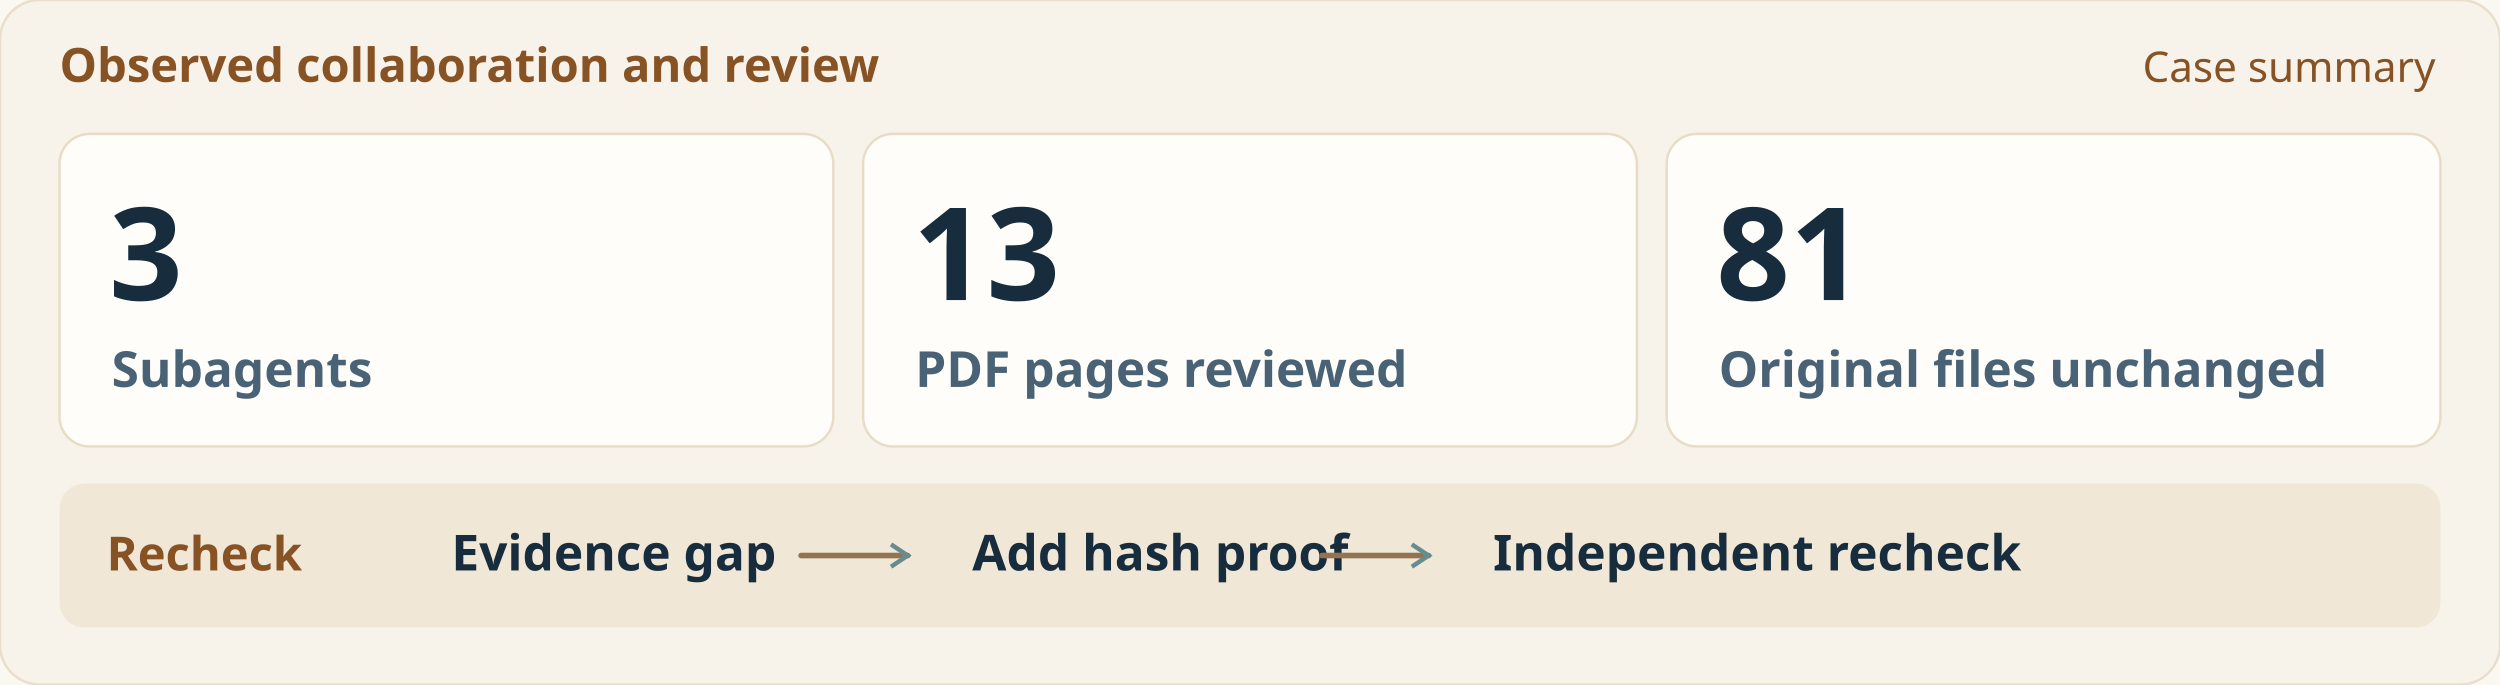
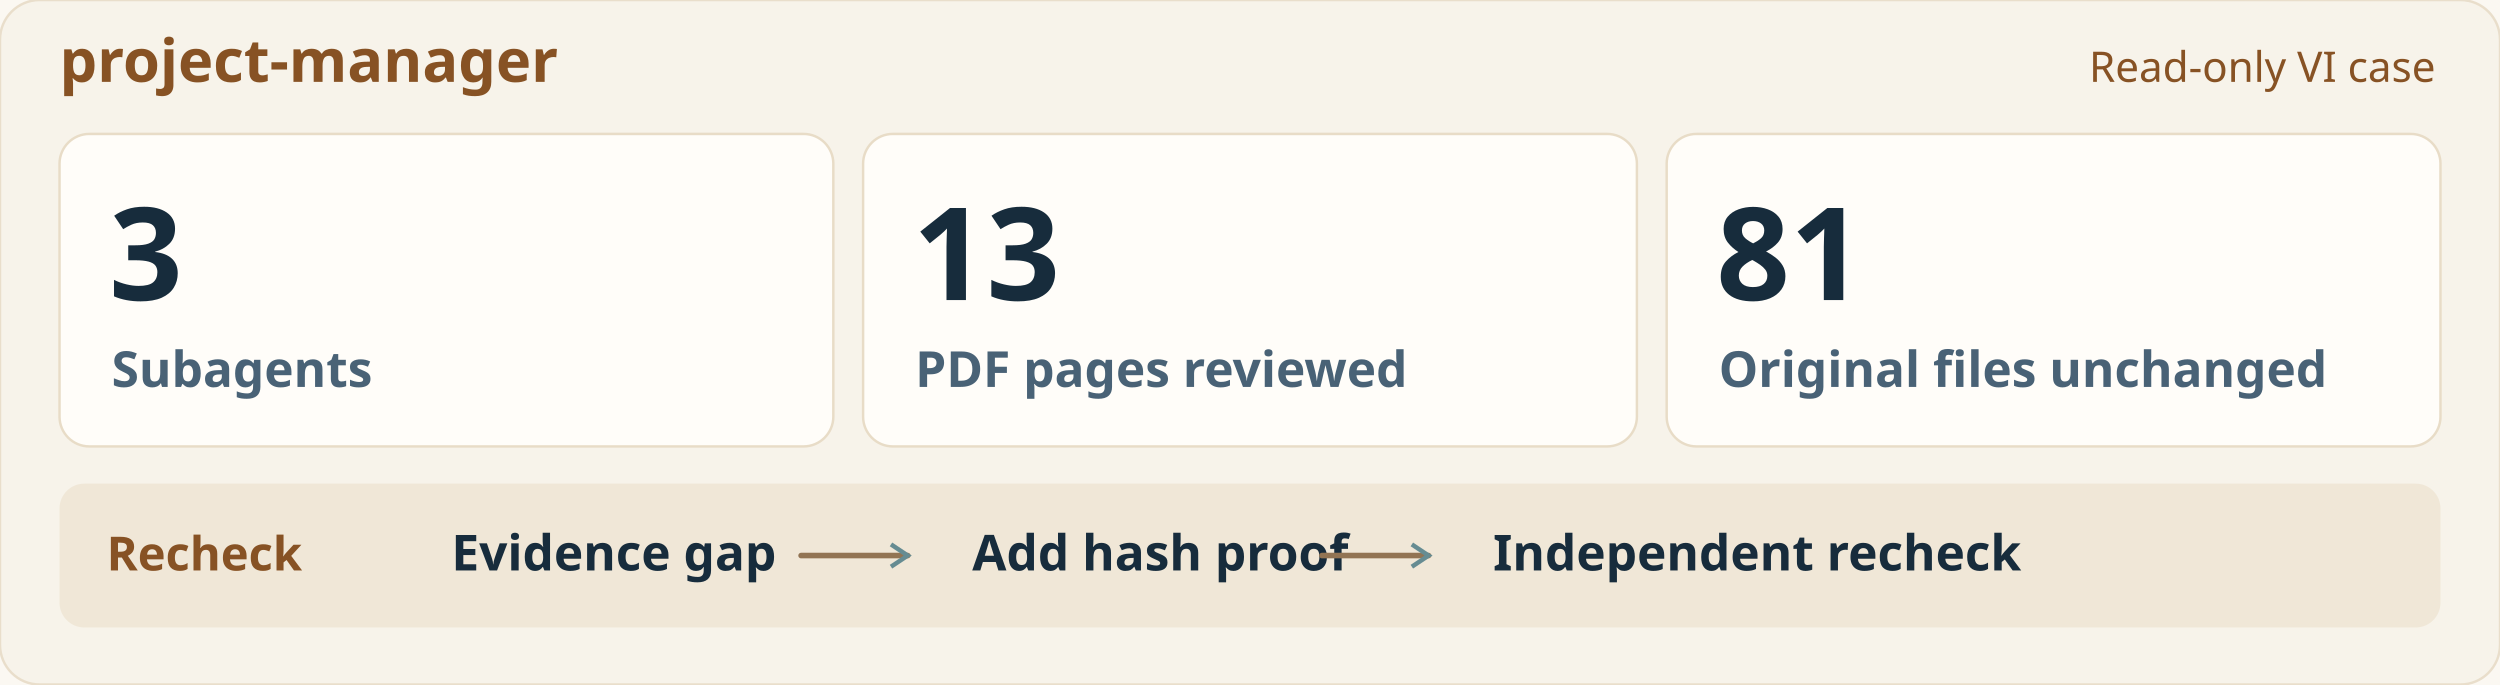
<svg xmlns="http://www.w3.org/2000/svg" width="1008" height="276" viewBox="408 22 1008 276" role="img">
  <defs>
    <marker id="tip" viewBox="0 0 10 10" refX="8" refY="5" markerWidth="5" markerHeight="5" orient="auto-start-reverse">
      <path d="M2 1 L8 5 L2 9" fill="none" stroke="#668C92" stroke-width="1.6" />
    </marker>
  </defs>
  <g font-family="Segoe UI, Microsoft YaHei, sans-serif">
    <rect x="1" y="1" width="1438" height="318" rx="20" fill="#FBF8F2" stroke="#D9E4E8" />
-     <text x="44" y="44" font-size="32" font-weight="730" fill="#172C3C" text-anchor="start">xualab</text>
    <path d="M45 65 H345" fill="none" stroke="#C4D5DE" stroke-width="2.25" stroke-linecap="round" stroke-linejoin="round" />
-     <text x="44" y="96" font-size="19" font-weight="650" fill="#875224" text-anchor="start">项目管家 · 实测摘录</text>
-     <text x="44" y="151" font-size="37" font-weight="700" fill="#172C3C" text-anchor="start">一次 VI 项目</text>
-     <text x="44" y="202" font-size="37" font-weight="700" fill="#172C3C" text-anchor="start">只读协作复核</text>
-     <text x="45" y="261" font-size="20" font-weight="400" fill="#496276" text-anchor="start">Windows / Codex · 2026.11.05</text>
    <rect x="408" y="22" width="1008" height="276" rx="16" fill="#F7F3EA" stroke="#E9DECB" />
-     <text x="432" y="55" font-size="19" font-weight="650" fill="#875224" text-anchor="start">Observed collaboration and review</text>
-     <text x="1390" y="55" font-size="17" font-weight="500" fill="#875224" text-anchor="end">Case summary</text>
+     <text x="432" y="55" font-size="24" font-weight="650" fill="#875224" text-anchor="start">project-manager</text>
+     <text x="1390" y="55" font-size="17" font-weight="500" fill="#875224" text-anchor="end">Read-only VI case</text>
    <rect x="432" y="76" width="312" height="126" rx="12" fill="#FFFDF9" stroke="#E8DCC7" />
    <text x="452" y="143" font-size="52" font-weight="700" fill="#172C3C" text-anchor="start">3</text>
    <text x="453" y="178" font-size="20" font-weight="550" fill="#496276" text-anchor="start">Subagents</text>
    <rect x="756" y="76" width="312" height="126" rx="12" fill="#FFFDF9" stroke="#E8DCC7" />
    <text x="776" y="143" font-size="52" font-weight="700" fill="#172C3C" text-anchor="start">13</text>
    <text x="777" y="178" font-size="20" font-weight="550" fill="#496276" text-anchor="start">PDF pages reviewed</text>
    <rect x="1080" y="76" width="312" height="126" rx="12" fill="#FFFDF9" stroke="#E8DCC7" />
    <text x="1100" y="143" font-size="52" font-weight="700" fill="#172C3C" text-anchor="start">81</text>
    <text x="1101" y="178" font-size="20" font-weight="550" fill="#496276" text-anchor="start">Original files unchanged</text>
    <rect x="432" y="217" width="960" height="58" rx="10" fill="#F0E7D7" stroke="none" />
    <text x="451" y="252" font-size="19" font-weight="650" fill="#875224" text-anchor="start">Recheck</text>
    <text x="590" y="252" font-size="20" font-weight="550" fill="#172C3C" text-anchor="start">Evidence gap</text>
    <path d="M731 246 H774" fill="none" stroke="#927453" stroke-width="2.25" stroke-linecap="round" stroke-linejoin="round" marker-end="url(#tip)" />
    <text x="800" y="252" font-size="20" font-weight="550" fill="#172C3C" text-anchor="start">Add hash proof</text>
    <path d="M941 246 H984" fill="none" stroke="#927453" stroke-width="2.25" stroke-linecap="round" stroke-linejoin="round" marker-end="url(#tip)" />
    <text x="1010" y="252" font-size="20" font-weight="550" fill="#172C3C" text-anchor="start">Independent recheck</text>
  </g>
</svg>
